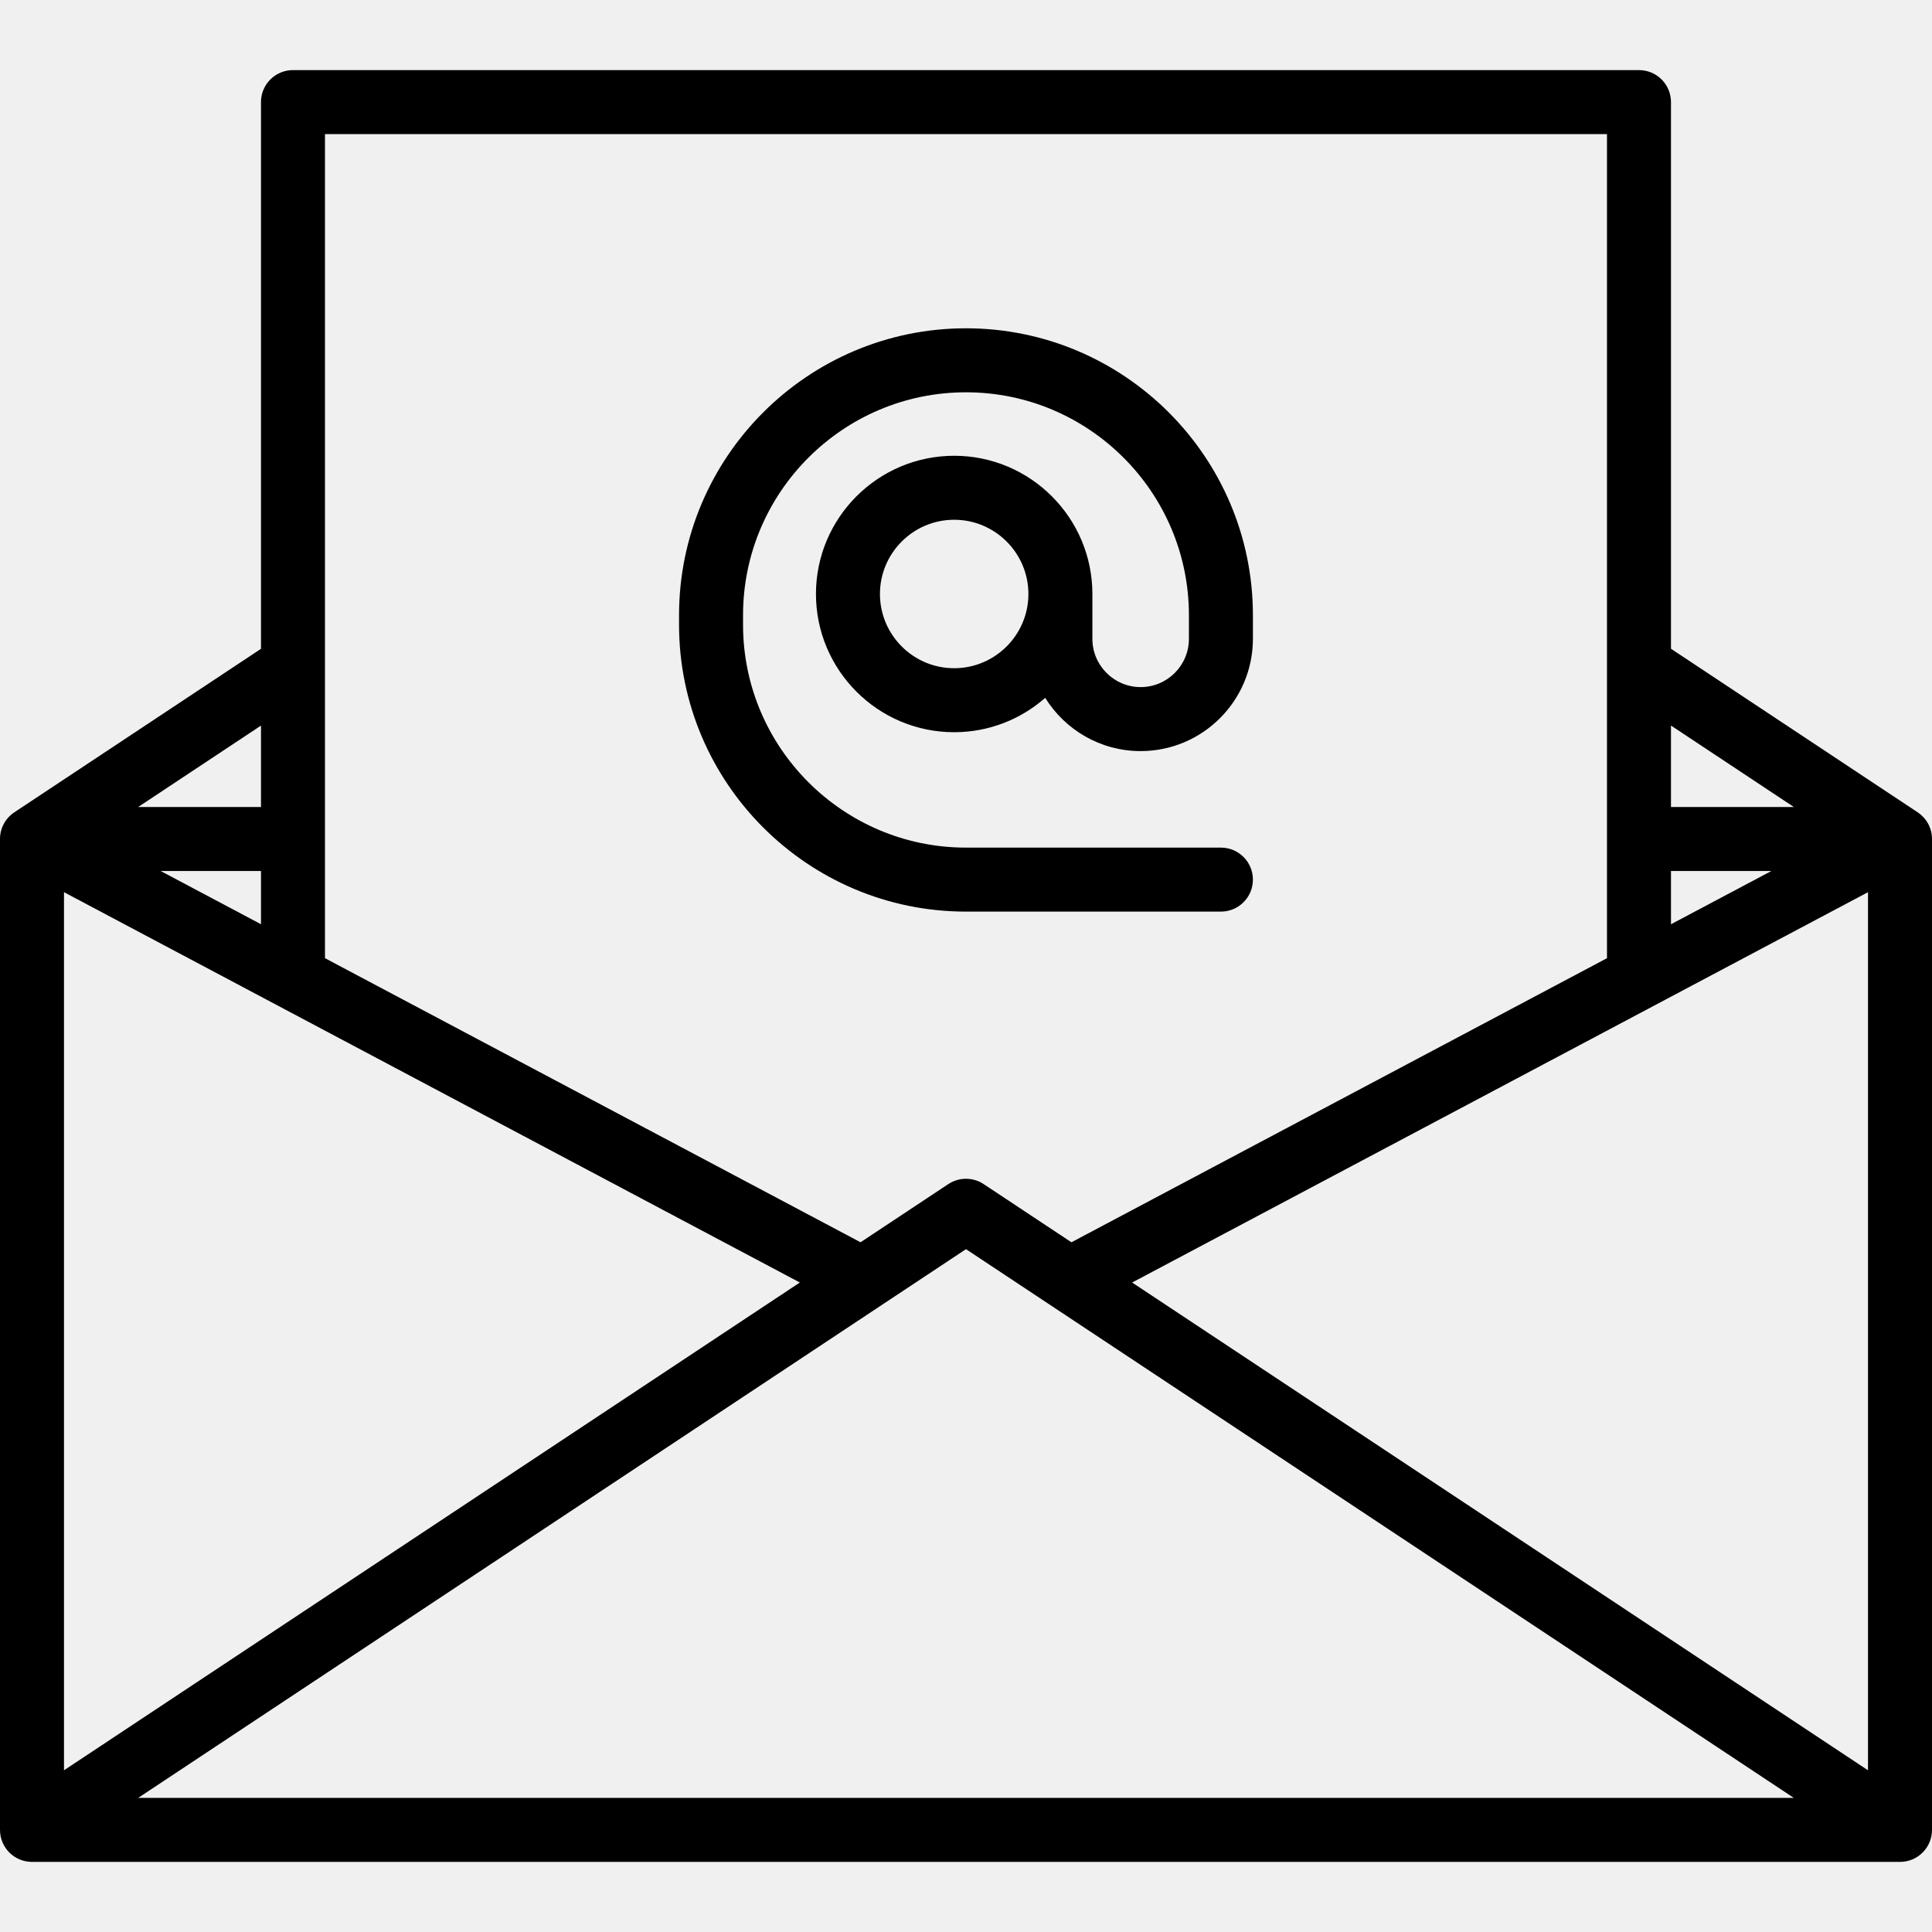
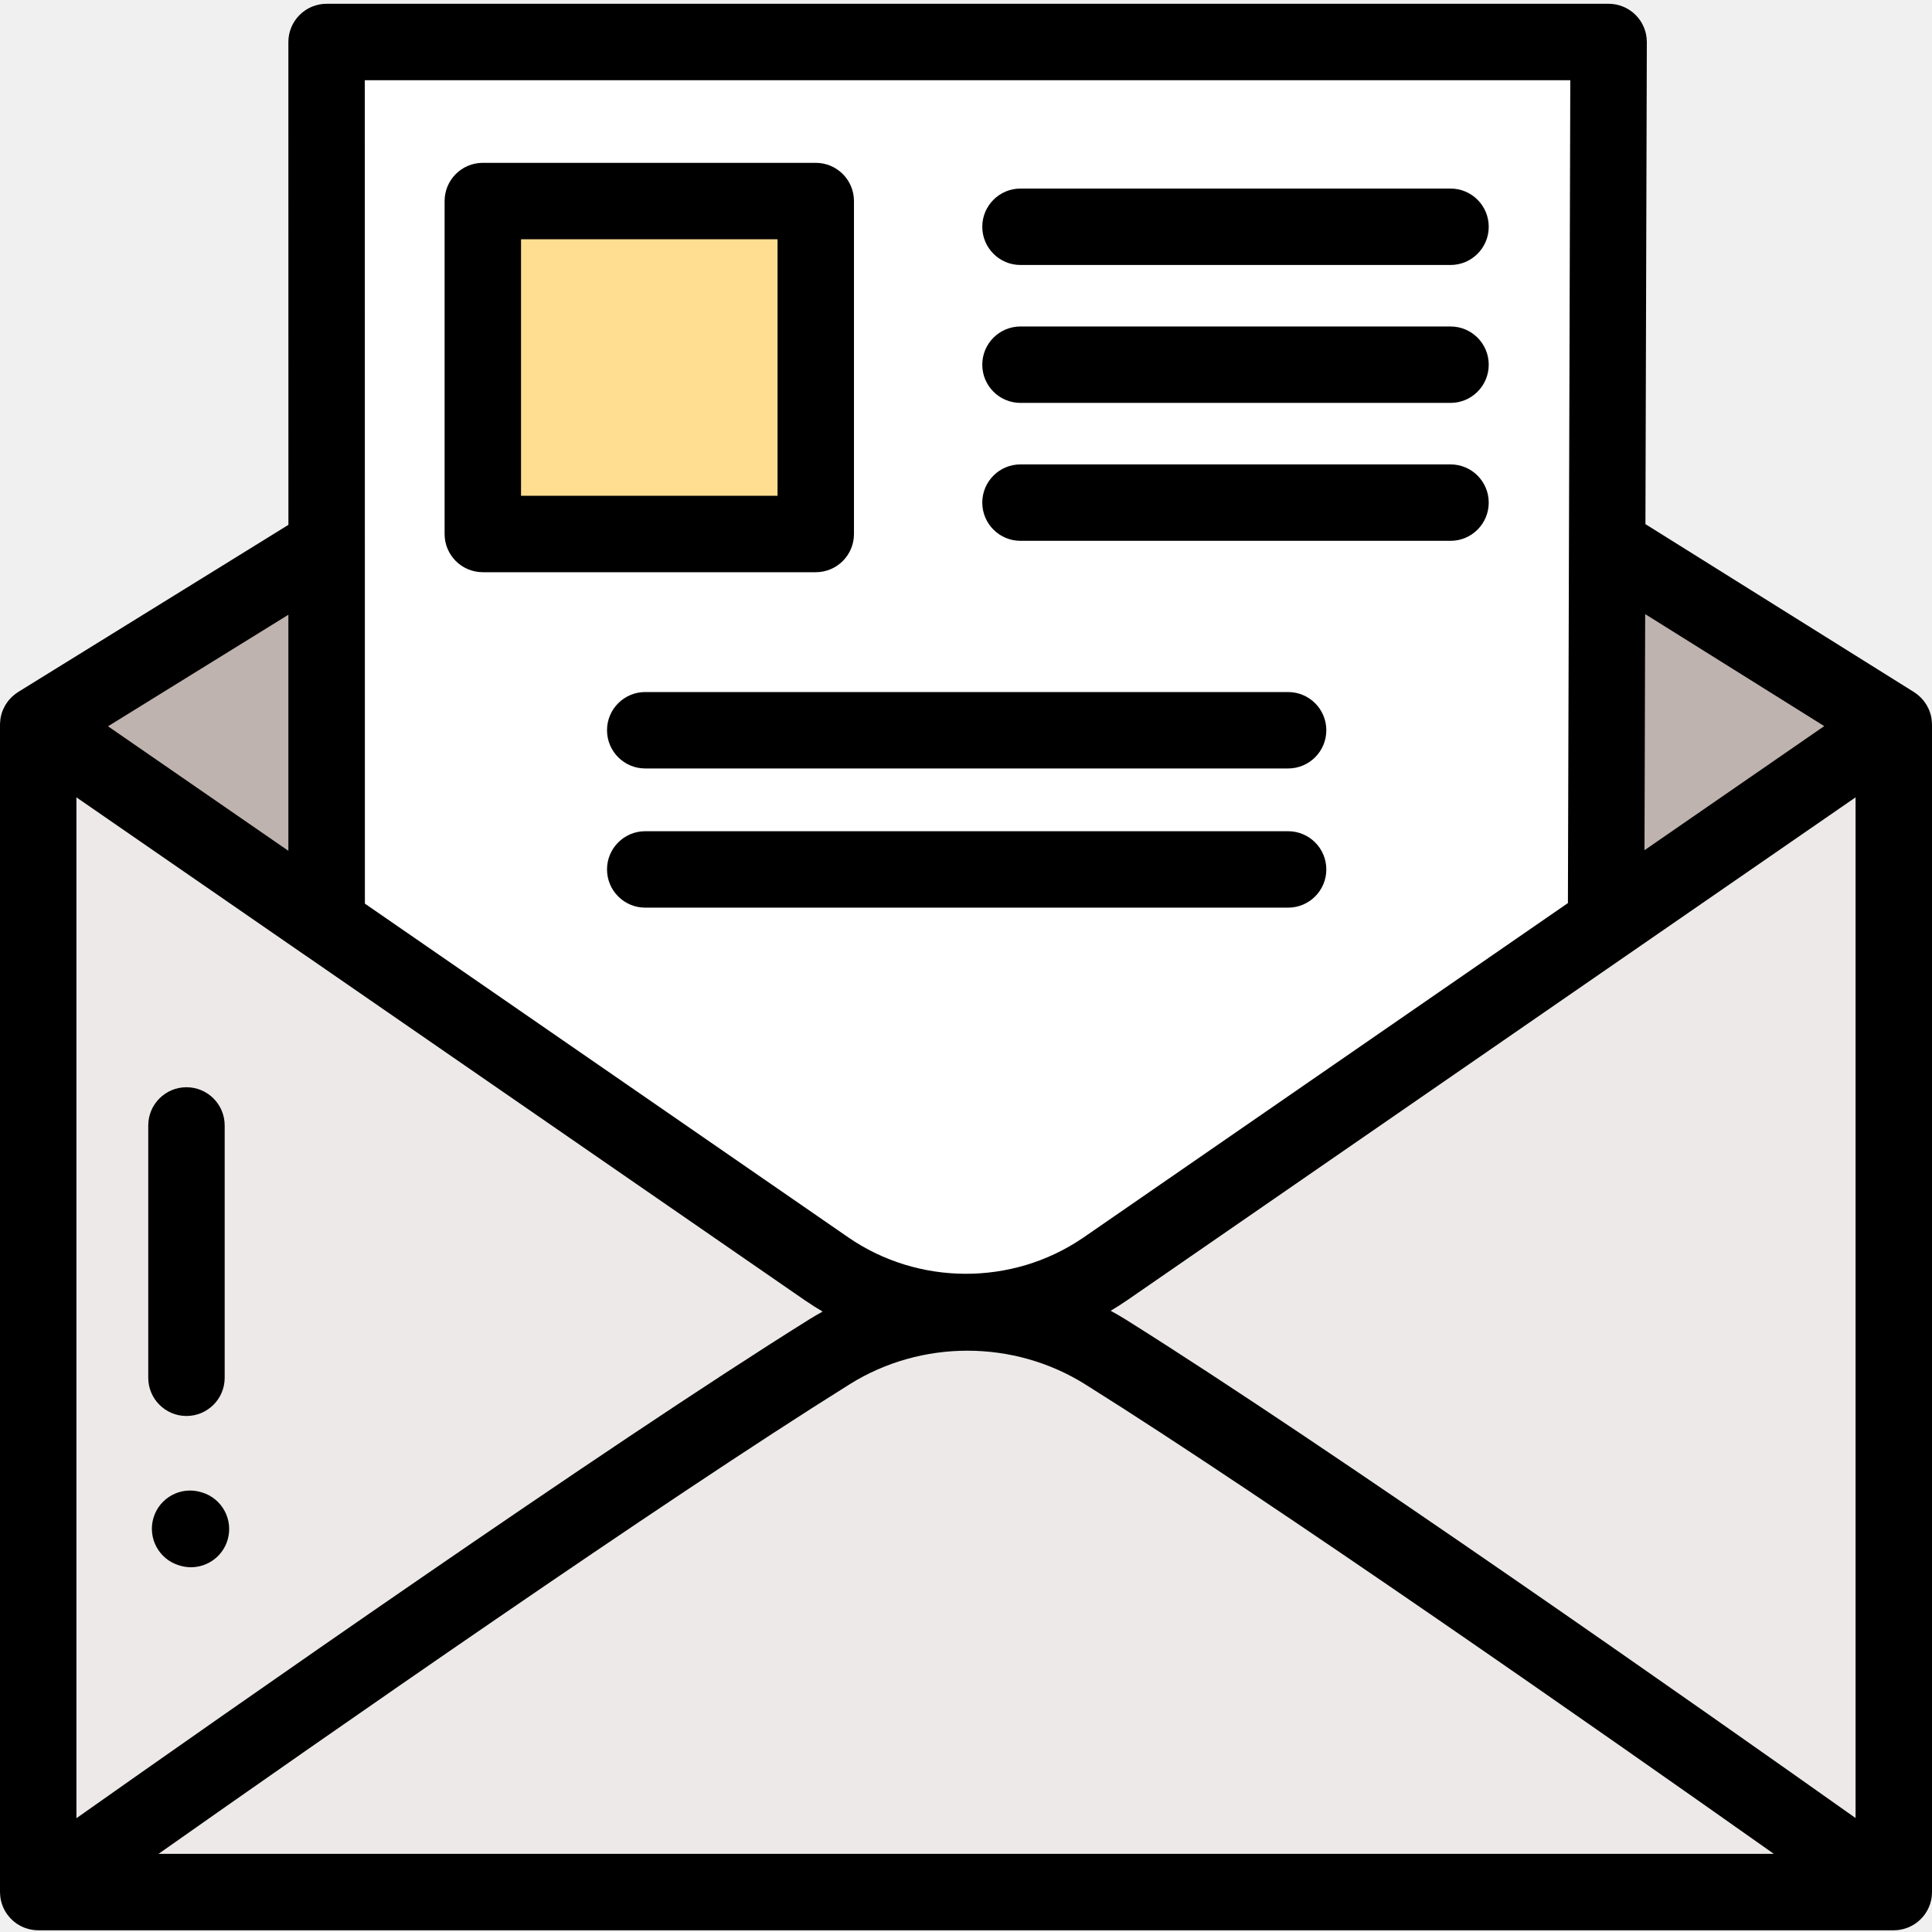
- <svg xmlns="http://www.w3.org/2000/svg" version="1.1" viewBox="0 0 452.84 452.84" enable-background="new 0 0 452.84 452.84">
-   <style>.st0{fill:black}</style>
-   <g class="st0">
-     <path d="m449.483,190.4l.001-.001-57.824-38.335v-128.134c0-4.142-3.358-7.5-7.5-7.5h-315.49c-4.142,0-7.5,3.358-7.5,7.5v128.143l-57.814,38.326 .001,.002c-2.022,1.343-3.357,3.639-3.357,6.249v232.26c0,4.142 3.358,7.5 7.5,7.5h437.84c4.142,0 7.5-3.358 7.5-7.5v-232.26c0-2.61-1.335-4.906-3.357-6.25zm-388.313,26.229l-23.525-12.479h23.525v12.479zm-46.17-7.511l172.475,91.49-172.475,114.327v-205.817zm211.417,83.671l194.037,128.621h-388.073l194.036-128.621zm38.945,7.82l172.477-91.491v205.821l-172.477-114.33zm126.298-96.459h23.536l-23.536,12.484v-12.484zm28.794-15h-28.794v-19.09l28.794,19.09zm-43.794-157.72v193.161l-125.527,66.586-20.573-13.637c-2.511-1.665-5.776-1.665-8.287,0l-20.57,13.635-125.533-66.589v-193.156h300.49zm-315.49,157.72h-28.782l28.782-19.08v19.08z" />
-     <path d="m226.415,213.671h59.754c4.142,0 7.5-3.358 7.5-7.5s-3.358-7.5-7.5-7.5h-59.754c-28.813,0-52.254-23.441-52.254-52.254v-2.213c0-28.813 23.441-52.254 52.254-52.254s52.254,23.441 52.254,52.254v5.533c0,6.237-5.074,11.312-11.312,11.312s-11.312-5.074-11.312-11.312v-10.512c0-17.864-14.533-32.398-32.397-32.398s-32.397,14.533-32.397,32.398c0,17.864 14.533,32.397 32.397,32.397 8.169,0 15.636-3.045 21.34-8.052 4.644,7.483 12.932,12.478 22.369,12.478 14.508,0 26.312-11.803 26.312-26.312v-5.533c0-37.084-30.17-67.254-67.254-67.254s-67.254,30.17-67.254,67.254v2.213c5.68434e-14,37.085 30.17,67.255 67.254,67.255zm-2.767-57.049c-9.593,0-17.397-7.804-17.397-17.397s7.805-17.398 17.397-17.398 17.397,7.805 17.397,17.398-7.804,17.397-17.397,17.397z" />
-   </g>
+ <svg xmlns="http://www.w3.org/2000/svg" height="512pt" viewBox="0 -1 512.003 512" width="512pt">
+   <path d="m86.574 244.191-.023-233.652h339.75l-.676 233.516-132.656 91.59c-22.254 15.363-51.688 15.363-73.941 0zm0 0" fill="#fff" />
+   <path d="m501.871 500.824h-491.742v-309.41l208.902 144.23c11.125 7.68 24.047 11.52 36.969 11.52s25.844-3.84 36.969-11.52l208.902-144.23zm0 0" fill="#ece9e8" />
+   <path d="m10.129 191.414 76.422-47.262v100.039zm0 0" fill="#bfb3af" />
+   <path d="m501.871 191.414-75.957-47.504-.289 100.145zm0 0" fill="#bfb3af" />
+   <path d="m127.953 52.688h88.234v88.234h-88.234zm0 0" fill="#ffde91" />
+   <path d="m512 191.004c0-.035-.008-.074-.008-.109 0-.039.004-.078.004-.117-.004-.266-.039-.527-.066-.789-.016-.141-.016-.285-.035-.43-.062-.434-.152-.863-.27-1.281-.02-.078-.055-.148-.078-.227-.105-.34-.219-.68-.359-1.008-.062-.148-.141-.285-.207-.426-.121-.25-.242-.5-.383-.738-.09-.152-.191-.297-.289-.445-.141-.215-.285-.43-.445-.633-.113-.148-.234-.285-.355-.426-.168-.188-.332-.375-.512-.551-.137-.137-.277-.262-.422-.387-.184-.168-.379-.328-.578-.48-.152-.117-.309-.23-.469-.336-.098-.066-.184-.141-.281-.203l-71.188-44.52.371-127.742c.008-2.688-1.055-5.273-2.957-7.18-1.898-1.902-4.48-2.977-7.172-2.977h-339.75c-2.688 0-5.262 1.07-7.16 2.969s-2.969 4.473-2.969 7.16l.012 127.961-71.633 44.301c-.105.066-.199.148-.305.215-.164.109-.324.223-.48.344-.199.148-.387.309-.574.473-.145.129-.289.254-.426.391-.18.176-.344.363-.512.555-.121.141-.246.277-.359.422-.16.207-.305.422-.449.641-.094.145-.199.285-.285.438-.148.246-.27.504-.395.762-.066.137-.141.262-.199.402-.172.398-.316.805-.438 1.227-.008.039-.012.078-.023.117-.105.383-.188.777-.246 1.176-.02.145-.023.297-.039.441-.027.254-.062.504-.066.758 0 .047.004.094.004.141 0 .039-.008.078-.008.117v309.41c0 .035.004.07.004.105.004.211.02.422.035.633.008.125.012.25.027.375.02.199.055.398.09.598.023.133.039.266.066.398.039.172.09.344.137.52.039.148.074.301.121.449.047.145.105.285.156.43.066.172.125.344.199.512.051.117.113.234.168.355.09.184.18.367.277.547.059.105.129.207.191.312.109.184.223.367.344.543.02.027.035.059.059.09.043.059.09.105.133.164.168.223.34.441.523.648.09.102.18.203.273.301.172.18.352.352.539.52.094.086.188.18.289.262.27.23.555.445.848.645.086.055.172.102.258.152.23.148.465.285.707.414.113.059.227.109.336.164.23.105.461.207.699.301.113.043.223.086.34.121.246.086.5.16.754.227.109.031.215.062.324.086.27.059.547.105.824.145.098.012.191.031.289.043.344.039.699.062 1.055.062.023 0 .047.004.07.004h.027 491.707c.098 0 .191-.012.289-.016.199-.004.395-.012.59-.027.16-.016.316-.035.473-.059.164-.02.328-.043.492-.074.172-.031.344-.07.516-.113.145-.031.289-.066.434-.109.172-.051.344-.105.516-.164.141-.051.281-.098.422-.152.156-.066.316-.133.469-.203.148-.066.297-.137.441-.215.137-.07.273-.145.406-.223.156-.09.309-.18.461-.277.117-.078.234-.16.348-.242.152-.105.305-.219.453-.336.109-.09.215-.18.324-.273.137-.117.273-.242.406-.371.113-.109.223-.223.332-.34.113-.117.227-.238.332-.367.125-.145.238-.293.355-.445.059-.078.129-.152.188-.234.023-.035.043-.07.062-.102.121-.168.227-.348.336-.523.066-.109.141-.219.203-.328.094-.176.18-.355.27-.535.059-.121.121-.242.176-.367.074-.168.133-.34.195-.508.055-.145.113-.285.16-.43.047-.152.086-.309.125-.465.047-.168.094-.336.133-.508.027-.137.047-.277.07-.414.031-.191.066-.387.09-.578.012-.129.02-.262.027-.395.016-.203.031-.41.031-.613 0-.039.008-.078.008-.117v-309.414zm-491.746 19.301 60.543 41.812c.043.031.094.051.141.082l132.336 91.371c1.547 1.066 3.125 2.07 4.73 3.012-1.184.656-2.359 1.332-3.516 2.055-54.426 33.992-155.223 104.676-194.234 132.207zm204.965 155.512c18.953-11.84 43.438-11.82 62.371.047 49.688 31.137 138.629 93.438 182.496 124.426h-428.074c44.047-31.008 133.371-93.348 183.207-124.473zm73.125-17.117c-1.312-.82-2.648-1.59-4.004-2.332 1.488-.879 2.949-1.809 4.383-2.797l193.023-133.266v270.496c-38.906-27.555-139.176-98.117-193.402-132.102zm137.465-124.387.184-62.566 47.449 29.68zm-19.664-204.055-.355 123.215-.273 94.852-8.852 6.109-119.449 82.469c-.137.094-.281.184-.422.281-18.629 12.602-43.477 12.512-62.012-.281l-128.082-88.434-.02-218.211zm-339.723 204.215-47.797-33 47.797-29.559zm0 0" />
+   <path d="m127.953 150.641h88.234c5.59 0 10.125-4.531 10.125-10.125v-88.234c0-5.594-4.535-10.129-10.125-10.129h-88.234c-5.594 0-10.129 4.535-10.129 10.129v88.234c0 5.594 4.535 10.125 10.129 10.125zm10.125-88.234h67.98v67.98h-67.98zm0 0" />
+   <path d="m270.441 69.223h113.965c5.594 0 10.125-4.535 10.125-10.129 0-5.59-4.531-10.125-10.125-10.125h-113.965c-5.59 0-10.125 4.535-10.125 10.125 0 5.594 4.535 10.129 10.125 10.129zm0 0" />
+   <path d="m341.363 182.398h-170.371c-5.59 0-10.125 4.531-10.125 10.125s4.535 10.129 10.125 10.129h170.371c5.594 0 10.129-4.535 10.129-10.129s-4.535-10.125-10.129-10.125zm0 0" />
+   <path d="m341.363 219.281h-170.371c-5.59 0-10.125 4.535-10.125 10.129s4.535 10.125 10.125 10.125h170.371c5.594 0 10.129-4.531 10.129-10.125s-4.535-10.129-10.129-10.129zm0 0" />
+   <path d="m270.441 105.773h113.965c5.594 0 10.125-4.535 10.125-10.129s-4.531-10.125-10.125-10.125h-113.965c-5.59 0-10.125 4.531-10.125 10.125s4.535 10.129 10.125 10.129zm0 0" />
+   <path d="m270.441 142.324h113.965c5.594 0 10.125-4.535 10.125-10.129s-4.531-10.125-10.125-10.125h-113.965c-5.59 0-10.125 4.531-10.125 10.125s4.535 10.129 10.125 10.129zm0 0" />
+   <path d="m49.414 374.25c5.594 0 10.129-4.535 10.129-10.129v-66.863c0-5.594-4.535-10.129-10.129-10.129-5.59 0-10.125 4.535-10.125 10.129v66.863c0 5.594 4.531 10.129 10.125 10.129zm0 0" />
+   <path d="m53.512 394.504-.23-.066c-5.363-1.605-11 1.438-12.605 6.793-1.605 5.359 1.438 11.004 6.793 12.609l.23.066c.969.293 1.949.43 2.91.43 4.359 0 8.383-2.836 9.695-7.223 1.605-5.359-1.434-11.004-6.793-12.609zm0 0" />
</svg>
